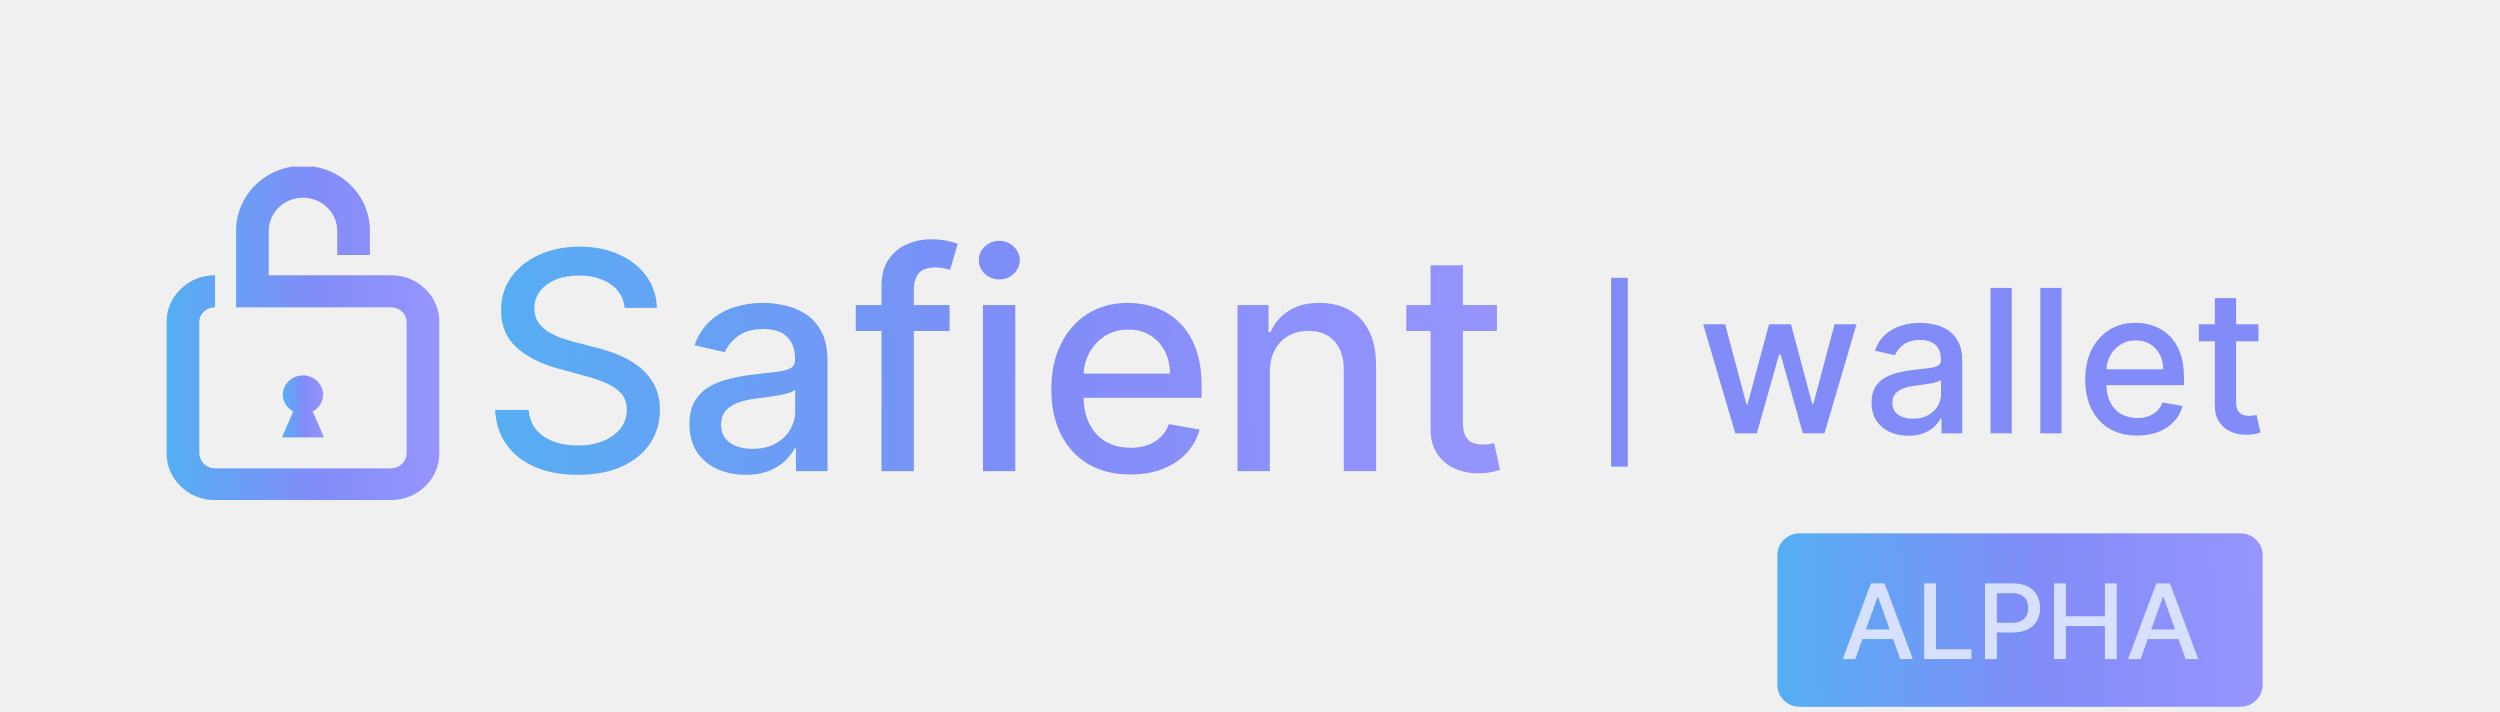
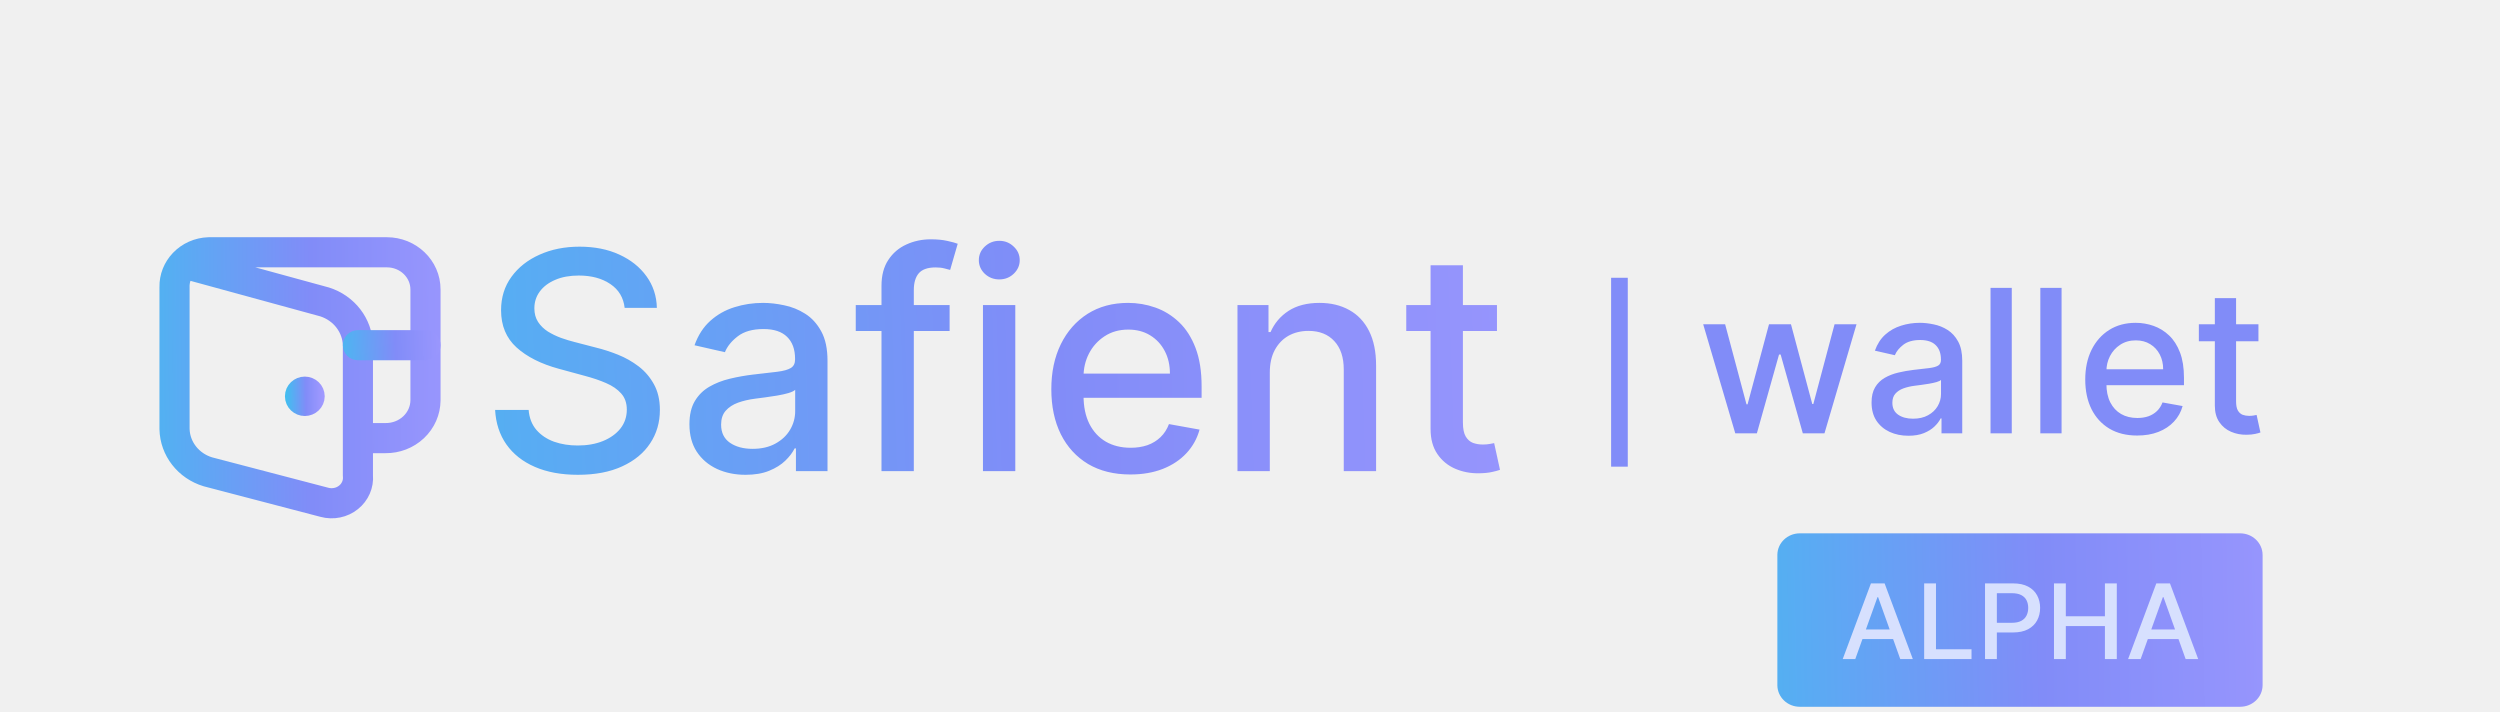
<svg xmlns="http://www.w3.org/2000/svg" width="225" height="64" viewBox="0 0 225 64" fill="none">
-   <g clip-path="url(#clip0_4072_3797)">
-     <path d="M38.269 26.008C37.868 25.609 37.388 25.294 36.857 25.082C36.327 24.87 35.757 24.766 35.183 24.775H24.186V20.836C24.178 20.439 24.253 20.044 24.404 19.675C24.556 19.306 24.782 18.971 25.069 18.687C25.356 18.404 25.698 18.179 26.076 18.025C26.454 17.871 26.859 17.792 27.269 17.792C27.679 17.792 28.084 17.871 28.462 18.025C28.84 18.179 29.183 18.404 29.47 18.687C29.757 18.971 29.983 19.306 30.134 19.675C30.286 20.044 30.36 20.439 30.352 20.836V22.948H33.292V20.836C33.302 20.063 33.154 19.296 32.856 18.579C32.558 17.861 32.117 17.209 31.556 16.659C30.996 16.109 30.328 15.672 29.593 15.374C28.857 15.075 28.067 14.922 27.269 14.922C26.471 14.922 25.682 15.075 24.946 15.374C24.21 15.672 23.542 16.109 22.982 16.659C22.422 17.209 21.98 17.861 21.682 18.579C21.384 19.296 21.236 20.063 21.247 20.836V27.66H35.183C35.367 27.658 35.551 27.691 35.722 27.758C35.894 27.824 36.05 27.923 36.181 28.049C36.316 28.169 36.422 28.316 36.494 28.48C36.566 28.643 36.601 28.819 36.598 28.997V40.782C36.596 41.145 36.446 41.492 36.181 41.749C35.916 42.006 35.557 42.151 35.183 42.153H19.355C18.981 42.151 18.622 42.005 18.358 41.749C18.093 41.492 17.943 41.145 17.94 40.782V28.997C17.936 28.819 17.972 28.642 18.043 28.477C18.115 28.313 18.222 28.166 18.357 28.045C18.489 27.919 18.645 27.82 18.816 27.753C18.988 27.687 19.171 27.654 19.355 27.656V24.777C18.782 24.768 18.212 24.872 17.681 25.084C17.15 25.296 16.67 25.611 16.27 26.01C15.858 26.398 15.534 26.863 15.315 27.377C15.096 27.891 14.988 28.443 14.998 28.999V40.782C14.988 41.338 15.095 41.89 15.314 42.404C15.533 42.918 15.858 43.383 16.27 43.771C16.67 44.17 17.15 44.485 17.681 44.697C18.212 44.909 18.782 45.013 19.355 45.003H35.183C35.755 45.006 36.323 44.898 36.853 44.687C37.382 44.475 37.863 44.164 38.268 43.772C38.673 43.38 38.994 42.913 39.212 42.4C39.43 41.887 39.541 41.337 39.538 40.782V28.997C39.548 28.441 39.441 27.889 39.222 27.375C39.004 26.861 38.679 26.396 38.269 26.008Z" fill="url(#paint0_linear_4072_3797)" />
-     <path d="M29.162 39.364L28.145 37.027C28.428 36.879 28.665 36.66 28.831 36.393C28.997 36.127 29.087 35.821 29.09 35.51C29.079 35.049 28.882 34.611 28.541 34.289C28.201 33.967 27.744 33.787 27.269 33.787C26.793 33.787 26.336 33.967 25.996 34.289C25.655 34.611 25.459 35.049 25.447 35.51C25.451 35.821 25.54 36.127 25.706 36.393C25.873 36.66 26.11 36.879 26.392 37.027L25.376 39.364H29.162Z" fill="url(#paint1_linear_4072_3797)" />
-   </g>
-   <path d="M56.218 27.707C56.114 26.786 55.686 26.072 54.934 25.566C54.181 25.054 53.234 24.798 52.092 24.798C51.275 24.798 50.568 24.927 49.971 25.187C49.374 25.44 48.91 25.79 48.579 26.238C48.255 26.679 48.093 27.182 48.093 27.746C48.093 28.22 48.203 28.628 48.424 28.972C48.651 29.316 48.946 29.605 49.309 29.838C49.679 30.065 50.075 30.257 50.496 30.412C50.918 30.562 51.323 30.685 51.713 30.782L53.659 31.288C54.295 31.444 54.947 31.655 55.615 31.921C56.283 32.187 56.902 32.537 57.473 32.972C58.044 33.406 58.505 33.945 58.855 34.587C59.212 35.229 59.39 35.998 59.39 36.893C59.39 38.022 59.098 39.024 58.514 39.9C57.937 40.776 57.097 41.467 55.994 41.973C54.898 42.479 53.571 42.732 52.014 42.732C50.522 42.732 49.231 42.495 48.141 42.021C47.051 41.548 46.199 40.876 45.582 40.007C44.966 39.131 44.625 38.093 44.56 36.893H47.577C47.635 37.613 47.869 38.213 48.278 38.693C48.693 39.167 49.221 39.52 49.864 39.754C50.513 39.981 51.223 40.095 51.995 40.095C52.845 40.095 53.6 39.962 54.262 39.696C54.93 39.423 55.456 39.047 55.839 38.567C56.221 38.08 56.413 37.513 56.413 36.864C56.413 36.274 56.244 35.79 55.907 35.414C55.576 35.038 55.125 34.726 54.554 34.48C53.99 34.233 53.351 34.016 52.637 33.828L50.282 33.186C48.686 32.751 47.421 32.112 46.487 31.269C45.559 30.425 45.096 29.31 45.096 27.921C45.096 26.773 45.407 25.771 46.03 24.915C46.653 24.058 47.496 23.393 48.56 22.92C49.624 22.44 50.824 22.2 52.16 22.2C53.51 22.2 54.7 22.436 55.731 22.91C56.77 23.384 57.587 24.035 58.184 24.866C58.781 25.69 59.092 26.637 59.118 27.707H56.218ZM67.1 42.732C66.153 42.732 65.296 42.557 64.531 42.206C63.765 41.849 63.159 41.334 62.711 40.659C62.27 39.984 62.049 39.157 62.049 38.178C62.049 37.334 62.212 36.64 62.536 36.095C62.86 35.55 63.298 35.119 63.849 34.801C64.401 34.483 65.017 34.243 65.698 34.081C66.379 33.919 67.074 33.795 67.781 33.711C68.676 33.607 69.403 33.523 69.96 33.458C70.518 33.387 70.924 33.273 71.177 33.118C71.43 32.962 71.556 32.709 71.556 32.359V32.291C71.556 31.441 71.316 30.782 70.836 30.315C70.363 29.848 69.656 29.614 68.715 29.614C67.735 29.614 66.963 29.832 66.399 30.267C65.841 30.695 65.455 31.171 65.241 31.697L62.507 31.074C62.831 30.166 63.305 29.433 63.927 28.875C64.557 28.311 65.28 27.902 66.097 27.649C66.915 27.389 67.774 27.26 68.676 27.26C69.273 27.26 69.905 27.331 70.573 27.474C71.248 27.61 71.877 27.863 72.461 28.233C73.052 28.602 73.535 29.131 73.911 29.819C74.287 30.5 74.476 31.386 74.476 32.475V42.401H71.634V40.357H71.517C71.329 40.734 71.047 41.103 70.671 41.467C70.295 41.83 69.811 42.132 69.221 42.372C68.631 42.612 67.924 42.732 67.1 42.732ZM67.732 40.396C68.537 40.396 69.224 40.237 69.795 39.919C70.372 39.602 70.81 39.186 71.109 38.674C71.414 38.155 71.566 37.6 71.566 37.01V35.083C71.462 35.187 71.261 35.284 70.963 35.375C70.671 35.459 70.337 35.534 69.96 35.599C69.584 35.657 69.218 35.712 68.861 35.764C68.504 35.81 68.206 35.849 67.966 35.881C67.401 35.953 66.885 36.073 66.418 36.241C65.958 36.41 65.588 36.653 65.309 36.971C65.037 37.282 64.9 37.698 64.9 38.217C64.9 38.937 65.166 39.482 65.698 39.851C66.23 40.215 66.908 40.396 67.732 40.396ZM85.464 27.454V29.79H77.018V27.454H85.464ZM79.334 42.401V25.722C79.334 24.788 79.538 24.013 79.947 23.396C80.356 22.774 80.897 22.31 81.572 22.005C82.247 21.694 82.98 21.538 83.771 21.538C84.355 21.538 84.854 21.587 85.27 21.684C85.685 21.775 85.993 21.859 86.194 21.937L85.513 24.292C85.377 24.253 85.201 24.207 84.987 24.155C84.773 24.097 84.514 24.068 84.209 24.068C83.502 24.068 82.996 24.243 82.691 24.593C82.392 24.944 82.243 25.45 82.243 26.111V42.401H79.334ZM88.466 42.401V27.454H91.376V42.401H88.466ZM89.936 25.148C89.43 25.148 88.995 24.979 88.632 24.642C88.275 24.298 88.096 23.89 88.096 23.416C88.096 22.936 88.275 22.527 88.632 22.19C88.995 21.846 89.43 21.674 89.936 21.674C90.442 21.674 90.873 21.846 91.23 22.19C91.593 22.527 91.775 22.936 91.775 23.416C91.775 23.89 91.593 24.298 91.23 24.642C90.873 24.979 90.442 25.148 89.936 25.148ZM101.732 42.703C100.259 42.703 98.991 42.388 97.927 41.759C96.87 41.123 96.052 40.231 95.475 39.083C94.904 37.928 94.619 36.575 94.619 35.025C94.619 33.494 94.904 32.145 95.475 30.977C96.052 29.809 96.857 28.898 97.888 28.242C98.926 27.587 100.139 27.26 101.528 27.26C102.371 27.26 103.188 27.399 103.98 27.678C104.771 27.957 105.481 28.395 106.111 28.992C106.74 29.588 107.236 30.364 107.6 31.317C107.963 32.264 108.145 33.416 108.145 34.772V35.803H96.263V33.624H105.293C105.293 32.858 105.138 32.18 104.826 31.59C104.515 30.993 104.077 30.523 103.513 30.179C102.955 29.835 102.299 29.663 101.547 29.663C100.73 29.663 100.016 29.864 99.406 30.267C98.803 30.662 98.336 31.181 98.005 31.823C97.681 32.459 97.518 33.15 97.518 33.896V35.599C97.518 36.598 97.694 37.448 98.044 38.148C98.401 38.849 98.897 39.384 99.533 39.754C100.168 40.117 100.911 40.299 101.761 40.299C102.312 40.299 102.815 40.221 103.269 40.066C103.723 39.903 104.116 39.663 104.447 39.345C104.778 39.028 105.031 38.635 105.206 38.168L107.96 38.664C107.739 39.475 107.343 40.185 106.772 40.795C106.208 41.399 105.498 41.869 104.641 42.206C103.792 42.537 102.822 42.703 101.732 42.703ZM114.282 33.526V42.401H111.373V27.454H114.165V29.887H114.35C114.694 29.096 115.233 28.46 115.966 27.98C116.705 27.5 117.636 27.26 118.758 27.26C119.777 27.26 120.669 27.474 121.434 27.902C122.2 28.323 122.794 28.953 123.215 29.79C123.637 30.627 123.848 31.661 123.848 32.894V42.401H120.938V33.244C120.938 32.161 120.656 31.314 120.092 30.704C119.527 30.088 118.752 29.78 117.766 29.78C117.091 29.78 116.491 29.926 115.966 30.218C115.447 30.51 115.035 30.938 114.73 31.502C114.431 32.06 114.282 32.735 114.282 33.526ZM134.727 27.454V29.79H126.563V27.454H134.727ZM128.752 23.873H131.662V38.012C131.662 38.577 131.746 39.002 131.915 39.287C132.083 39.566 132.301 39.757 132.567 39.861C132.839 39.958 133.134 40.007 133.452 40.007C133.686 40.007 133.89 39.991 134.065 39.958C134.24 39.926 134.377 39.9 134.474 39.881L134.999 42.284C134.831 42.349 134.591 42.414 134.279 42.479C133.968 42.55 133.579 42.589 133.112 42.596C132.346 42.608 131.632 42.472 130.971 42.187C130.309 41.901 129.774 41.46 129.365 40.863C128.956 40.267 128.752 39.517 128.752 38.616V23.873Z" fill="url(#paint2_linear_4072_3797)" />
+   <path d="M56.218 27.707C56.114 26.786 55.686 26.072 54.934 25.566C54.181 25.054 53.234 24.798 52.092 24.798C51.275 24.798 50.568 24.927 49.971 25.187C49.374 25.44 48.91 25.79 48.579 26.238C48.255 26.679 48.093 27.182 48.093 27.746C48.093 28.22 48.203 28.628 48.424 28.972C48.651 29.316 48.946 29.605 49.309 29.838C49.679 30.065 50.075 30.257 50.496 30.412C50.918 30.562 51.323 30.685 51.713 30.782L53.659 31.288C54.295 31.444 54.947 31.655 55.615 31.921C56.283 32.187 56.902 32.537 57.473 32.972C58.044 33.406 58.505 33.945 58.855 34.587C59.212 35.229 59.39 35.998 59.39 36.893C59.39 38.022 59.098 39.024 58.514 39.9C57.937 40.776 57.097 41.467 55.994 41.973C54.898 42.479 53.571 42.732 52.014 42.732C50.522 42.732 49.231 42.495 48.141 42.021C47.051 41.548 46.199 40.876 45.582 40.007C44.966 39.131 44.625 38.093 44.56 36.893H47.577C47.635 37.613 47.869 38.213 48.278 38.693C48.693 39.167 49.221 39.52 49.864 39.754C50.513 39.981 51.223 40.095 51.995 40.095C52.845 40.095 53.6 39.962 54.262 39.696C54.93 39.423 55.456 39.047 55.839 38.567C56.221 38.08 56.413 37.513 56.413 36.864C56.413 36.274 56.244 35.79 55.907 35.414C55.576 35.038 55.125 34.726 54.554 34.48C53.99 34.233 53.351 34.016 52.637 33.828L50.282 33.186C48.686 32.751 47.421 32.112 46.487 31.269C45.559 30.425 45.096 29.31 45.096 27.921C45.096 26.773 45.407 25.771 46.03 24.915C46.653 24.058 47.496 23.393 48.56 22.92C49.624 22.44 50.824 22.2 52.16 22.2C53.51 22.2 54.7 22.436 55.731 22.91C56.77 23.384 57.587 24.035 58.184 24.866C58.781 25.69 59.092 26.637 59.118 27.707H56.218ZM67.1 42.732C66.153 42.732 65.296 42.557 64.531 42.206C63.765 41.849 63.159 41.334 62.711 40.659C62.27 39.984 62.049 39.157 62.049 38.178C62.049 37.334 62.212 36.64 62.536 36.095C62.86 35.55 63.298 35.119 63.849 34.801C64.401 34.483 65.017 34.243 65.698 34.081C66.379 33.919 67.074 33.795 67.781 33.711C68.676 33.607 69.403 33.523 69.96 33.458C70.518 33.387 70.924 33.273 71.177 33.118C71.43 32.962 71.556 32.709 71.556 32.359V32.291C71.556 31.441 71.316 30.782 70.836 30.315C70.363 29.848 69.656 29.614 68.715 29.614C67.735 29.614 66.963 29.832 66.399 30.267C65.841 30.695 65.455 31.171 65.241 31.697L62.507 31.074C62.831 30.166 63.305 29.433 63.927 28.875C64.557 28.311 65.28 27.902 66.097 27.649C66.915 27.389 67.774 27.26 68.676 27.26C69.273 27.26 69.905 27.331 70.573 27.474C71.248 27.61 71.877 27.863 72.461 28.233C73.052 28.602 73.535 29.131 73.911 29.819C74.287 30.5 74.476 31.386 74.476 32.475V42.401H71.634V40.357H71.517C71.329 40.734 71.047 41.103 70.671 41.467C70.295 41.83 69.811 42.132 69.221 42.372C68.631 42.612 67.924 42.732 67.1 42.732ZM67.732 40.396C68.537 40.396 69.224 40.237 69.795 39.919C70.372 39.602 70.81 39.186 71.109 38.674C71.414 38.155 71.566 37.6 71.566 37.01V35.083C71.462 35.187 71.261 35.284 70.963 35.375C70.671 35.459 70.337 35.534 69.96 35.599C69.584 35.657 69.218 35.712 68.861 35.764C68.504 35.81 68.206 35.849 67.966 35.881C67.401 35.953 66.885 36.073 66.418 36.241C65.958 36.41 65.588 36.653 65.309 36.971C65.037 37.282 64.9 37.698 64.9 38.217C64.9 38.937 65.166 39.482 65.698 39.851C66.23 40.215 66.908 40.396 67.732 40.396ZM85.464 27.454V29.79H77.018V27.454H85.464ZM79.334 42.401V25.722C79.334 24.788 79.538 24.013 79.947 23.396C80.356 22.774 80.897 22.31 81.572 22.005C82.247 21.694 82.98 21.538 83.771 21.538C84.355 21.538 84.854 21.587 85.27 21.684C85.685 21.775 85.993 21.859 86.194 21.937L85.513 24.292C85.377 24.253 85.201 24.207 84.987 24.155C84.773 24.097 84.514 24.068 84.209 24.068C83.502 24.068 82.996 24.243 82.691 24.593C82.392 24.944 82.243 25.45 82.243 26.111V42.401H79.334ZM88.466 42.401V27.454H91.376V42.401H88.466ZM89.936 25.148C89.43 25.148 88.995 24.979 88.632 24.642C88.275 24.298 88.096 23.89 88.096 23.416C88.096 22.936 88.275 22.527 88.632 22.19C88.995 21.846 89.43 21.674 89.936 21.674C90.442 21.674 90.873 21.846 91.23 22.19C91.593 22.527 91.775 22.936 91.775 23.416C91.775 23.89 91.593 24.298 91.23 24.642C90.873 24.979 90.442 25.148 89.936 25.148ZM101.732 42.703C100.259 42.703 98.991 42.388 97.927 41.759C96.87 41.123 96.052 40.231 95.475 39.083C94.904 37.928 94.619 36.575 94.619 35.025C94.619 33.494 94.904 32.145 95.475 30.977C96.052 29.809 96.857 28.898 97.888 28.242C98.926 27.587 100.139 27.26 101.528 27.26C102.371 27.26 103.188 27.399 103.98 27.678C104.771 27.957 105.481 28.395 106.111 28.992C106.74 29.588 107.236 30.364 107.6 31.317C107.963 32.264 108.145 33.416 108.145 34.772V35.803H96.263V33.624H105.293C105.293 32.858 105.138 32.18 104.826 31.59C104.515 30.993 104.077 30.523 103.513 30.179C102.955 29.835 102.299 29.663 101.547 29.663C100.73 29.663 100.016 29.864 99.406 30.267C98.803 30.662 98.336 31.181 98.005 31.823C97.681 32.459 97.518 33.15 97.518 33.896V35.599C97.518 36.598 97.694 37.448 98.044 38.148C98.401 38.849 98.897 39.384 99.533 39.754C100.168 40.117 100.911 40.299 101.761 40.299C102.312 40.299 102.815 40.221 103.269 40.066C103.723 39.903 104.116 39.663 104.447 39.345C104.778 39.028 105.031 38.635 105.206 38.168L107.96 38.664C107.739 39.475 107.343 40.185 106.772 40.795C106.208 41.399 105.498 41.869 104.641 42.206C103.792 42.537 102.822 42.703 101.732 42.703ZM114.282 33.526V42.401H111.373V27.454H114.165V29.887H114.35C114.694 29.096 115.233 28.46 115.966 27.98C116.705 27.5 117.636 27.26 118.758 27.26C119.777 27.26 120.669 27.474 121.434 27.902C122.2 28.323 122.794 28.953 123.215 29.79C123.637 30.627 123.848 31.661 123.848 32.894V42.401H120.938V33.244C120.938 32.161 120.656 31.314 120.092 30.704C119.527 30.088 118.752 29.78 117.766 29.78C117.091 29.78 116.491 29.926 115.966 30.218C115.447 30.51 115.035 30.938 114.73 31.502C114.431 32.06 114.282 32.735 114.282 33.526ZM134.727 27.454V29.79H126.563V27.454H134.727ZM128.752 23.873H131.662V38.012C131.662 38.577 131.746 39.002 131.915 39.287C132.083 39.566 132.301 39.757 132.567 39.861C132.839 39.958 133.134 40.007 133.452 40.007C133.686 40.007 133.89 39.991 134.065 39.958C134.24 39.926 134.377 39.9 134.474 39.881L134.999 42.284C134.831 42.349 134.591 42.414 134.279 42.479C133.968 42.55 133.579 42.589 133.112 42.596C132.346 42.608 131.632 42.472 130.971 42.187C130.309 41.901 129.774 41.46 129.365 40.863C128.956 40.267 128.752 39.517 128.752 38.616V23.873Z" fill="url(#paint0_linear_4079_3870)" />
  <path d="M156.175 39L153.286 29.182H155.261L157.185 36.392H157.281L159.211 29.182H161.186L163.104 36.36H163.2L165.111 29.182H167.086L164.203 39H162.254L160.259 31.911H160.112L158.118 39H156.175ZM171.757 39.217C171.135 39.217 170.572 39.102 170.07 38.872C169.567 38.638 169.168 38.299 168.874 37.856C168.585 37.413 168.44 36.869 168.44 36.226C168.44 35.672 168.546 35.216 168.759 34.858C168.972 34.5 169.26 34.217 169.622 34.008C169.984 33.799 170.389 33.641 170.837 33.535C171.284 33.428 171.74 33.347 172.205 33.292C172.793 33.224 173.27 33.168 173.636 33.126C174.003 33.079 174.269 33.004 174.435 32.902C174.602 32.8 174.685 32.633 174.685 32.403V32.359C174.685 31.8 174.527 31.368 174.212 31.061C173.901 30.754 173.436 30.601 172.818 30.601C172.175 30.601 171.668 30.744 171.297 31.029C170.93 31.31 170.677 31.624 170.536 31.969L168.74 31.56C168.953 30.963 169.264 30.482 169.673 30.115C170.087 29.744 170.562 29.476 171.099 29.31C171.636 29.139 172.2 29.054 172.793 29.054C173.185 29.054 173.6 29.101 174.039 29.195C174.482 29.284 174.896 29.45 175.279 29.693C175.667 29.936 175.984 30.283 176.232 30.735C176.479 31.183 176.602 31.764 176.602 32.48V39H174.736V37.658H174.659C174.536 37.905 174.35 38.148 174.103 38.386C173.856 38.625 173.538 38.823 173.151 38.981C172.763 39.139 172.298 39.217 171.757 39.217ZM172.173 37.683C172.701 37.683 173.153 37.579 173.528 37.37C173.907 37.161 174.195 36.889 174.391 36.552C174.591 36.211 174.691 35.847 174.691 35.459V34.193C174.623 34.261 174.491 34.325 174.295 34.385C174.103 34.44 173.884 34.489 173.636 34.532C173.389 34.57 173.148 34.606 172.914 34.641C172.68 34.67 172.484 34.696 172.326 34.717C171.955 34.764 171.617 34.843 171.31 34.954C171.007 35.065 170.764 35.224 170.581 35.433C170.402 35.638 170.313 35.91 170.313 36.251C170.313 36.724 170.487 37.082 170.837 37.325C171.186 37.564 171.631 37.683 172.173 37.683ZM181.059 25.909V39H179.148V25.909H181.059ZM185.542 25.909V39H183.63V25.909H185.542ZM192.344 39.198C191.377 39.198 190.544 38.992 189.845 38.578C189.15 38.16 188.613 37.575 188.234 36.82C187.859 36.062 187.672 35.173 187.672 34.155C187.672 33.149 187.859 32.263 188.234 31.496C188.613 30.729 189.142 30.13 189.819 29.7C190.501 29.269 191.298 29.054 192.21 29.054C192.764 29.054 193.301 29.146 193.821 29.329C194.341 29.512 194.807 29.8 195.221 30.192C195.634 30.584 195.96 31.093 196.199 31.72C196.437 32.342 196.557 33.098 196.557 33.989V34.666H188.752V33.234H194.684C194.684 32.731 194.582 32.286 194.377 31.898C194.172 31.506 193.885 31.197 193.514 30.972C193.148 30.746 192.717 30.633 192.223 30.633C191.686 30.633 191.217 30.765 190.817 31.029C190.42 31.289 190.113 31.63 189.896 32.052C189.683 32.469 189.577 32.923 189.577 33.413V34.532C189.577 35.188 189.692 35.746 189.922 36.207C190.156 36.667 190.482 37.019 190.9 37.261C191.317 37.5 191.805 37.619 192.363 37.619C192.726 37.619 193.056 37.568 193.354 37.466C193.653 37.359 193.91 37.202 194.128 36.993C194.345 36.784 194.511 36.526 194.626 36.219L196.435 36.545C196.29 37.078 196.03 37.545 195.655 37.945C195.285 38.342 194.818 38.651 194.256 38.872C193.697 39.09 193.06 39.198 192.344 39.198ZM203.26 29.182V30.716H197.897V29.182H203.26ZM199.336 26.829H201.247V36.117C201.247 36.488 201.302 36.767 201.413 36.955C201.524 37.138 201.667 37.264 201.841 37.332C202.02 37.396 202.214 37.428 202.423 37.428C202.576 37.428 202.711 37.417 202.826 37.396C202.941 37.374 203.03 37.357 203.094 37.344L203.439 38.923C203.329 38.966 203.171 39.008 202.966 39.051C202.762 39.098 202.506 39.124 202.199 39.128C201.696 39.136 201.228 39.047 200.793 38.859C200.358 38.672 200.007 38.382 199.738 37.99C199.47 37.598 199.336 37.106 199.336 36.514V26.829Z" fill="#818CF8" />
  <line x1="145.75" y1="25" x2="145.75" y2="42" stroke="#818CF8" stroke-width="1.5" />
-   <path d="M201.612 48H161.984C160.867 48 159.962 48.874 159.962 49.951V61.658C159.962 62.736 160.867 63.61 161.984 63.61H201.612C202.729 63.61 203.634 62.736 203.634 61.658V49.951C203.634 48.874 202.729 48 201.612 48Z" fill="url(#paint3_linear_4072_3797)" />
+   <path d="M201.612 48H161.984C160.867 48 159.962 48.874 159.962 49.951V61.658C159.962 62.736 160.867 63.61 161.984 63.61H201.612C202.729 63.61 203.634 62.736 203.634 61.658V49.951C203.634 48.874 202.729 48 201.612 48Z" fill="url(#paint1_linear_4079_3870)" />
  <path d="M166.975 59.317H165.844L168.384 52.505H169.615L172.155 59.317H171.024L169.029 53.743H168.974L166.975 59.317ZM167.164 56.65H170.831V57.514H167.164V56.65ZM173.174 59.317V52.505H174.239V58.432H177.437V59.317H173.174ZM178.652 59.317V52.505H181.168C181.717 52.505 182.172 52.602 182.532 52.795C182.893 52.988 183.163 53.252 183.342 53.586C183.521 53.919 183.611 54.294 183.611 54.71C183.611 55.13 183.52 55.507 183.339 55.841C183.16 56.174 182.888 56.438 182.525 56.633C182.165 56.826 181.711 56.922 181.164 56.922H179.434V56.051H181.068C181.415 56.051 181.696 55.993 181.912 55.878C182.128 55.76 182.287 55.601 182.388 55.399C182.489 55.197 182.539 54.968 182.539 54.71C182.539 54.453 182.489 54.225 182.388 54.025C182.287 53.826 182.127 53.669 181.909 53.556C181.693 53.443 181.408 53.387 181.054 53.387H179.717V59.317H178.652ZM184.859 59.317V52.505H185.924V55.465H189.443V52.505H190.512V59.317H189.443V56.347H185.924V59.317H184.859ZM192.659 59.317H191.528L194.068 52.505H195.298L197.838 59.317H196.708L194.713 53.743H194.658L192.659 59.317ZM192.848 56.65H196.515V57.514H192.848V56.65Z" fill="#D7E0FE" />
+   <path fill-rule="evenodd" clip-rule="evenodd" d="M18.78 22L18.8 22H34.819C37.102 22 39 23.788 39 26.051V36.039C38.99 37.147 38.522 38.199 37.71 38.965C36.899 39.73 35.811 40.148 34.688 40.136H32.918V42.76C33.002 43.742 32.583 44.694 31.809 45.314C31.029 45.94 29.987 46.152 29.019 45.89C29.018 45.89 29.017 45.89 29.015 45.889L18.54 43.148C18.532 43.146 18.524 43.144 18.516 43.142C16.476 42.531 15.046 40.722 15.001 38.626L15.001 38.611L15.001 25.85C14.979 24.839 15.367 23.921 16.012 23.235C16.021 23.224 16.031 23.214 16.041 23.203C16.73 22.486 17.703 22.031 18.78 22ZM16.798 24.508C16.543 24.891 16.401 25.346 16.412 25.826L16.413 25.842L16.413 38.603C16.447 40.05 17.437 41.34 18.91 41.786L29.379 44.525L29.385 44.527C29.925 44.673 30.502 44.553 30.926 44.213C31.347 43.875 31.559 43.368 31.51 42.861C31.508 42.838 31.506 42.815 31.506 42.792V31.082C31.471 29.623 30.485 28.32 29.009 27.848L16.798 24.508ZM32.918 38.724V31.074L32.918 31.058C32.871 28.96 31.456 27.141 29.422 26.498C29.414 26.495 29.405 26.493 29.396 26.491L18.347 23.468C18.496 23.436 18.651 23.417 18.81 23.412H34.819C36.374 23.412 37.588 24.619 37.588 26.051V36.03C37.581 36.743 37.28 37.43 36.741 37.938C36.201 38.447 35.467 38.733 34.699 38.725L32.918 38.724Z" fill="url(#paint2_linear_4079_3870)" stroke="url(#paint3_linear_4079_3870)" stroke-width="1.3" stroke-linecap="round" stroke-linejoin="round" />
+   <path fill-rule="evenodd" clip-rule="evenodd" d="M27.434 34.543C26.83 34.543 26.294 35.021 26.294 35.667C26.294 36.313 26.83 36.791 27.434 36.791C28.038 36.791 28.574 36.313 28.574 35.667C28.574 35.021 28.038 34.543 27.434 34.543Z" fill="url(#paint4_linear_4079_3870)" stroke="url(#paint5_linear_4079_3870)" stroke-width="1.3" stroke-linecap="round" stroke-linejoin="round" />
+   <path fill-rule="evenodd" clip-rule="evenodd" d="M31.506 31.068C31.506 30.678 31.822 30.362 32.212 30.362H38.294C38.683 30.362 38.999 30.678 38.999 31.068C38.999 31.457 38.683 31.774 38.294 31.774H32.212C31.822 31.774 31.506 31.457 31.506 31.068Z" fill="url(#paint6_linear_4079_3870)" stroke="url(#paint7_linear_4079_3870)" stroke-width="1.3" stroke-linecap="round" stroke-linejoin="round" />
  <defs>
-     <linearGradient id="paint0_linear_4072_3797" x1="6.573" y1="21.126" x2="44.705" y2="20.899" gradientUnits="userSpaceOnUse">
+     <linearGradient id="paint0_linear_4079_3870" x1="11.276" y1="26.617" x2="155.391" y2="21.843" gradientUnits="userSpaceOnUse">
      <stop offset="0.089" stop-color="#44BCF0" />
      <stop offset="0.568" stop-color="#818CF8" />
      <stop offset="1" stop-color="#A099FF" />
    </linearGradient>
-     <linearGradient id="paint1_linear_4072_3797" x1="24.076" y1="34.937" x2="29.959" y2="34.908" gradientUnits="userSpaceOnUse">
+     <linearGradient id="paint1_linear_4079_3870" x1="144.971" y1="51.219" x2="212.801" y2="49.836" gradientUnits="userSpaceOnUse">
      <stop offset="0.089" stop-color="#44BCF0" />
      <stop offset="0.568" stop-color="#818CF8" />
      <stop offset="1" stop-color="#A099FF" />
    </linearGradient>
-     <linearGradient id="paint2_linear_4072_3797" x1="11.276" y1="26.617" x2="155.391" y2="21.843" gradientUnits="userSpaceOnUse">
+     <linearGradient id="paint2_linear_4079_3870" x1="6.762" y1="26.95" x2="44.051" y2="26.678" gradientUnits="userSpaceOnUse">
      <stop offset="0.089" stop-color="#44BCF0" />
      <stop offset="0.568" stop-color="#818CF8" />
      <stop offset="1" stop-color="#A099FF" />
    </linearGradient>
-     <linearGradient id="paint3_linear_4072_3797" x1="144.971" y1="51.219" x2="212.801" y2="49.836" gradientUnits="userSpaceOnUse">
+     <linearGradient id="paint3_linear_4079_3870" x1="6.762" y1="26.95" x2="44.051" y2="26.678" gradientUnits="userSpaceOnUse">
      <stop offset="0.089" stop-color="#44BCF0" />
      <stop offset="0.568" stop-color="#818CF8" />
      <stop offset="1" stop-color="#A099FF" />
    </linearGradient>
-     <clipPath id="clip0_4072_3797">
-       <rect width="24.538" height="30" fill="white" transform="translate(15 15)" />
-     </clipPath>
+     <linearGradient id="paint4_linear_4079_3870" x1="25.511" y1="35.007" x2="29.054" y2="34.98" gradientUnits="userSpaceOnUse">
+       <stop offset="0.089" stop-color="#44BCF0" />
+       <stop offset="0.568" stop-color="#818CF8" />
+       <stop offset="1" stop-color="#A099FF" />
+     </linearGradient>
+     <linearGradient id="paint5_linear_4079_3870" x1="25.511" y1="35.007" x2="29.054" y2="34.98" gradientUnits="userSpaceOnUse">
+       <stop offset="0.089" stop-color="#44BCF0" />
+       <stop offset="0.568" stop-color="#818CF8" />
+       <stop offset="1" stop-color="#A099FF" />
+     </linearGradient>
+     <linearGradient id="paint6_linear_4079_3870" x1="28.934" y1="30.653" x2="40.56" y2="30.203" gradientUnits="userSpaceOnUse">
+       <stop offset="0.089" stop-color="#44BCF0" />
+       <stop offset="0.568" stop-color="#818CF8" />
+       <stop offset="1" stop-color="#A099FF" />
+     </linearGradient>
+     <linearGradient id="paint7_linear_4079_3870" x1="28.934" y1="30.653" x2="40.56" y2="30.203" gradientUnits="userSpaceOnUse">
+       <stop offset="0.089" stop-color="#44BCF0" />
+       <stop offset="0.568" stop-color="#818CF8" />
+       <stop offset="1" stop-color="#A099FF" />
+     </linearGradient>
  </defs>
</svg>
